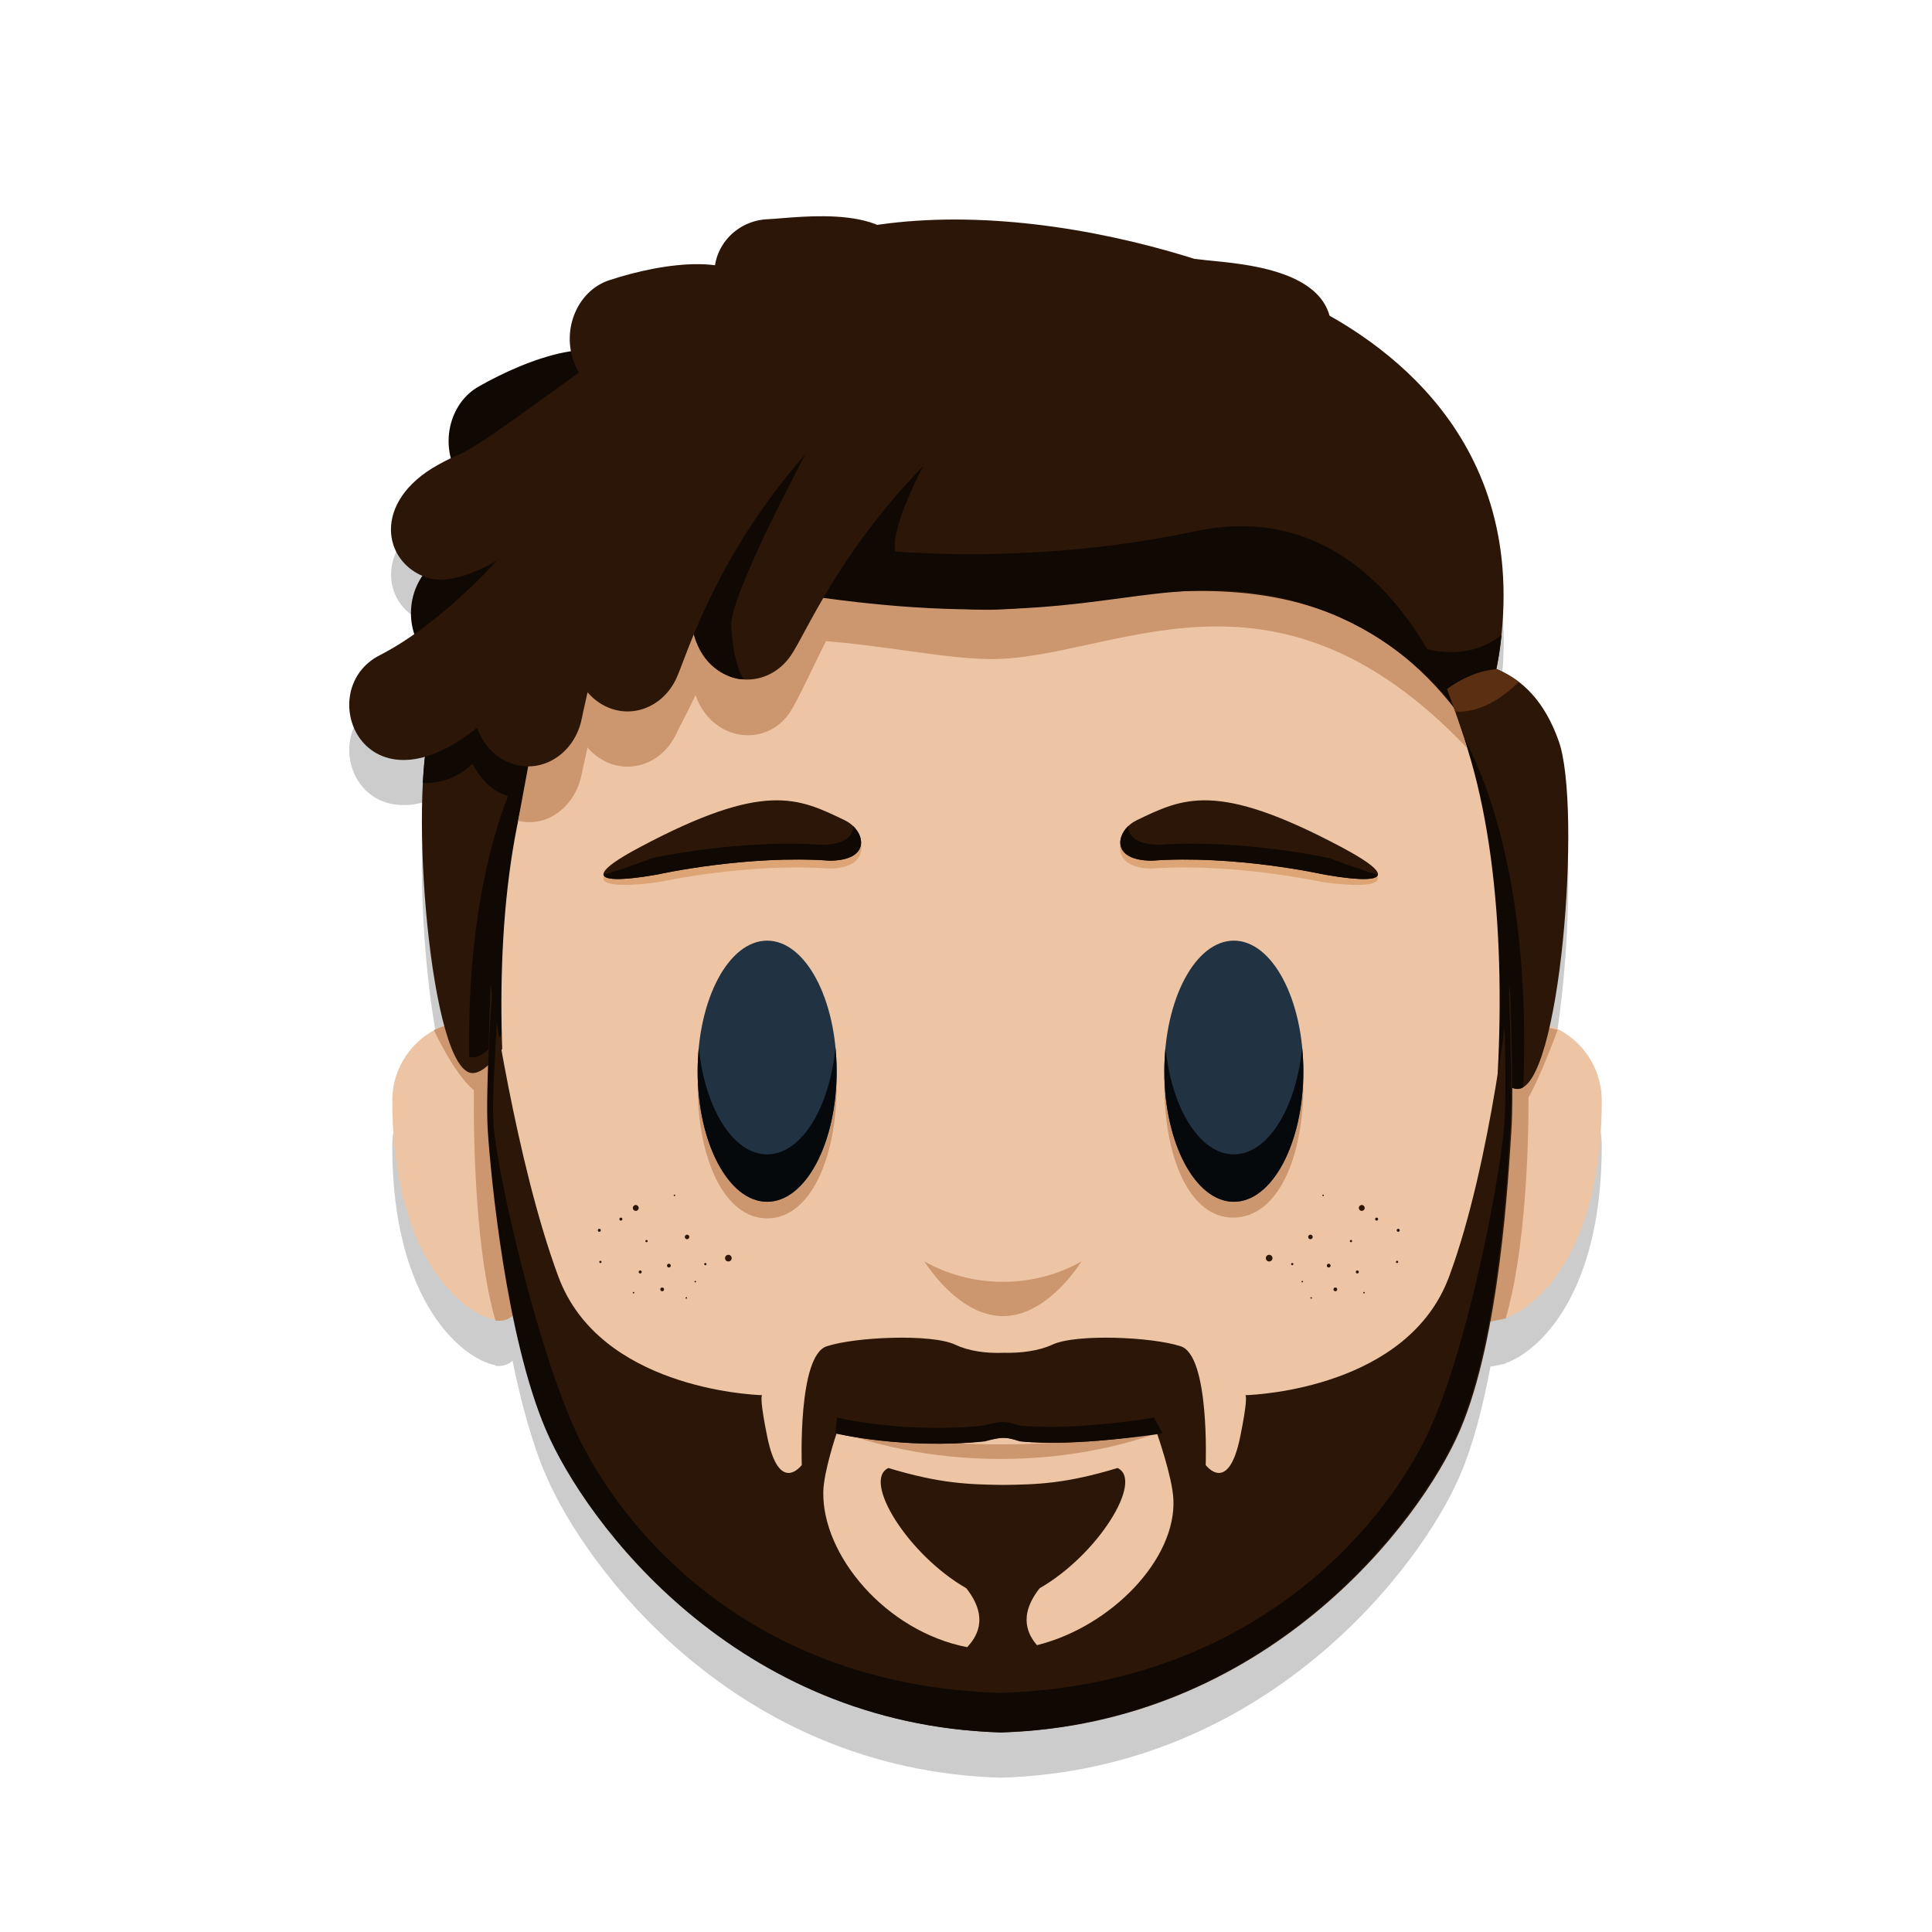
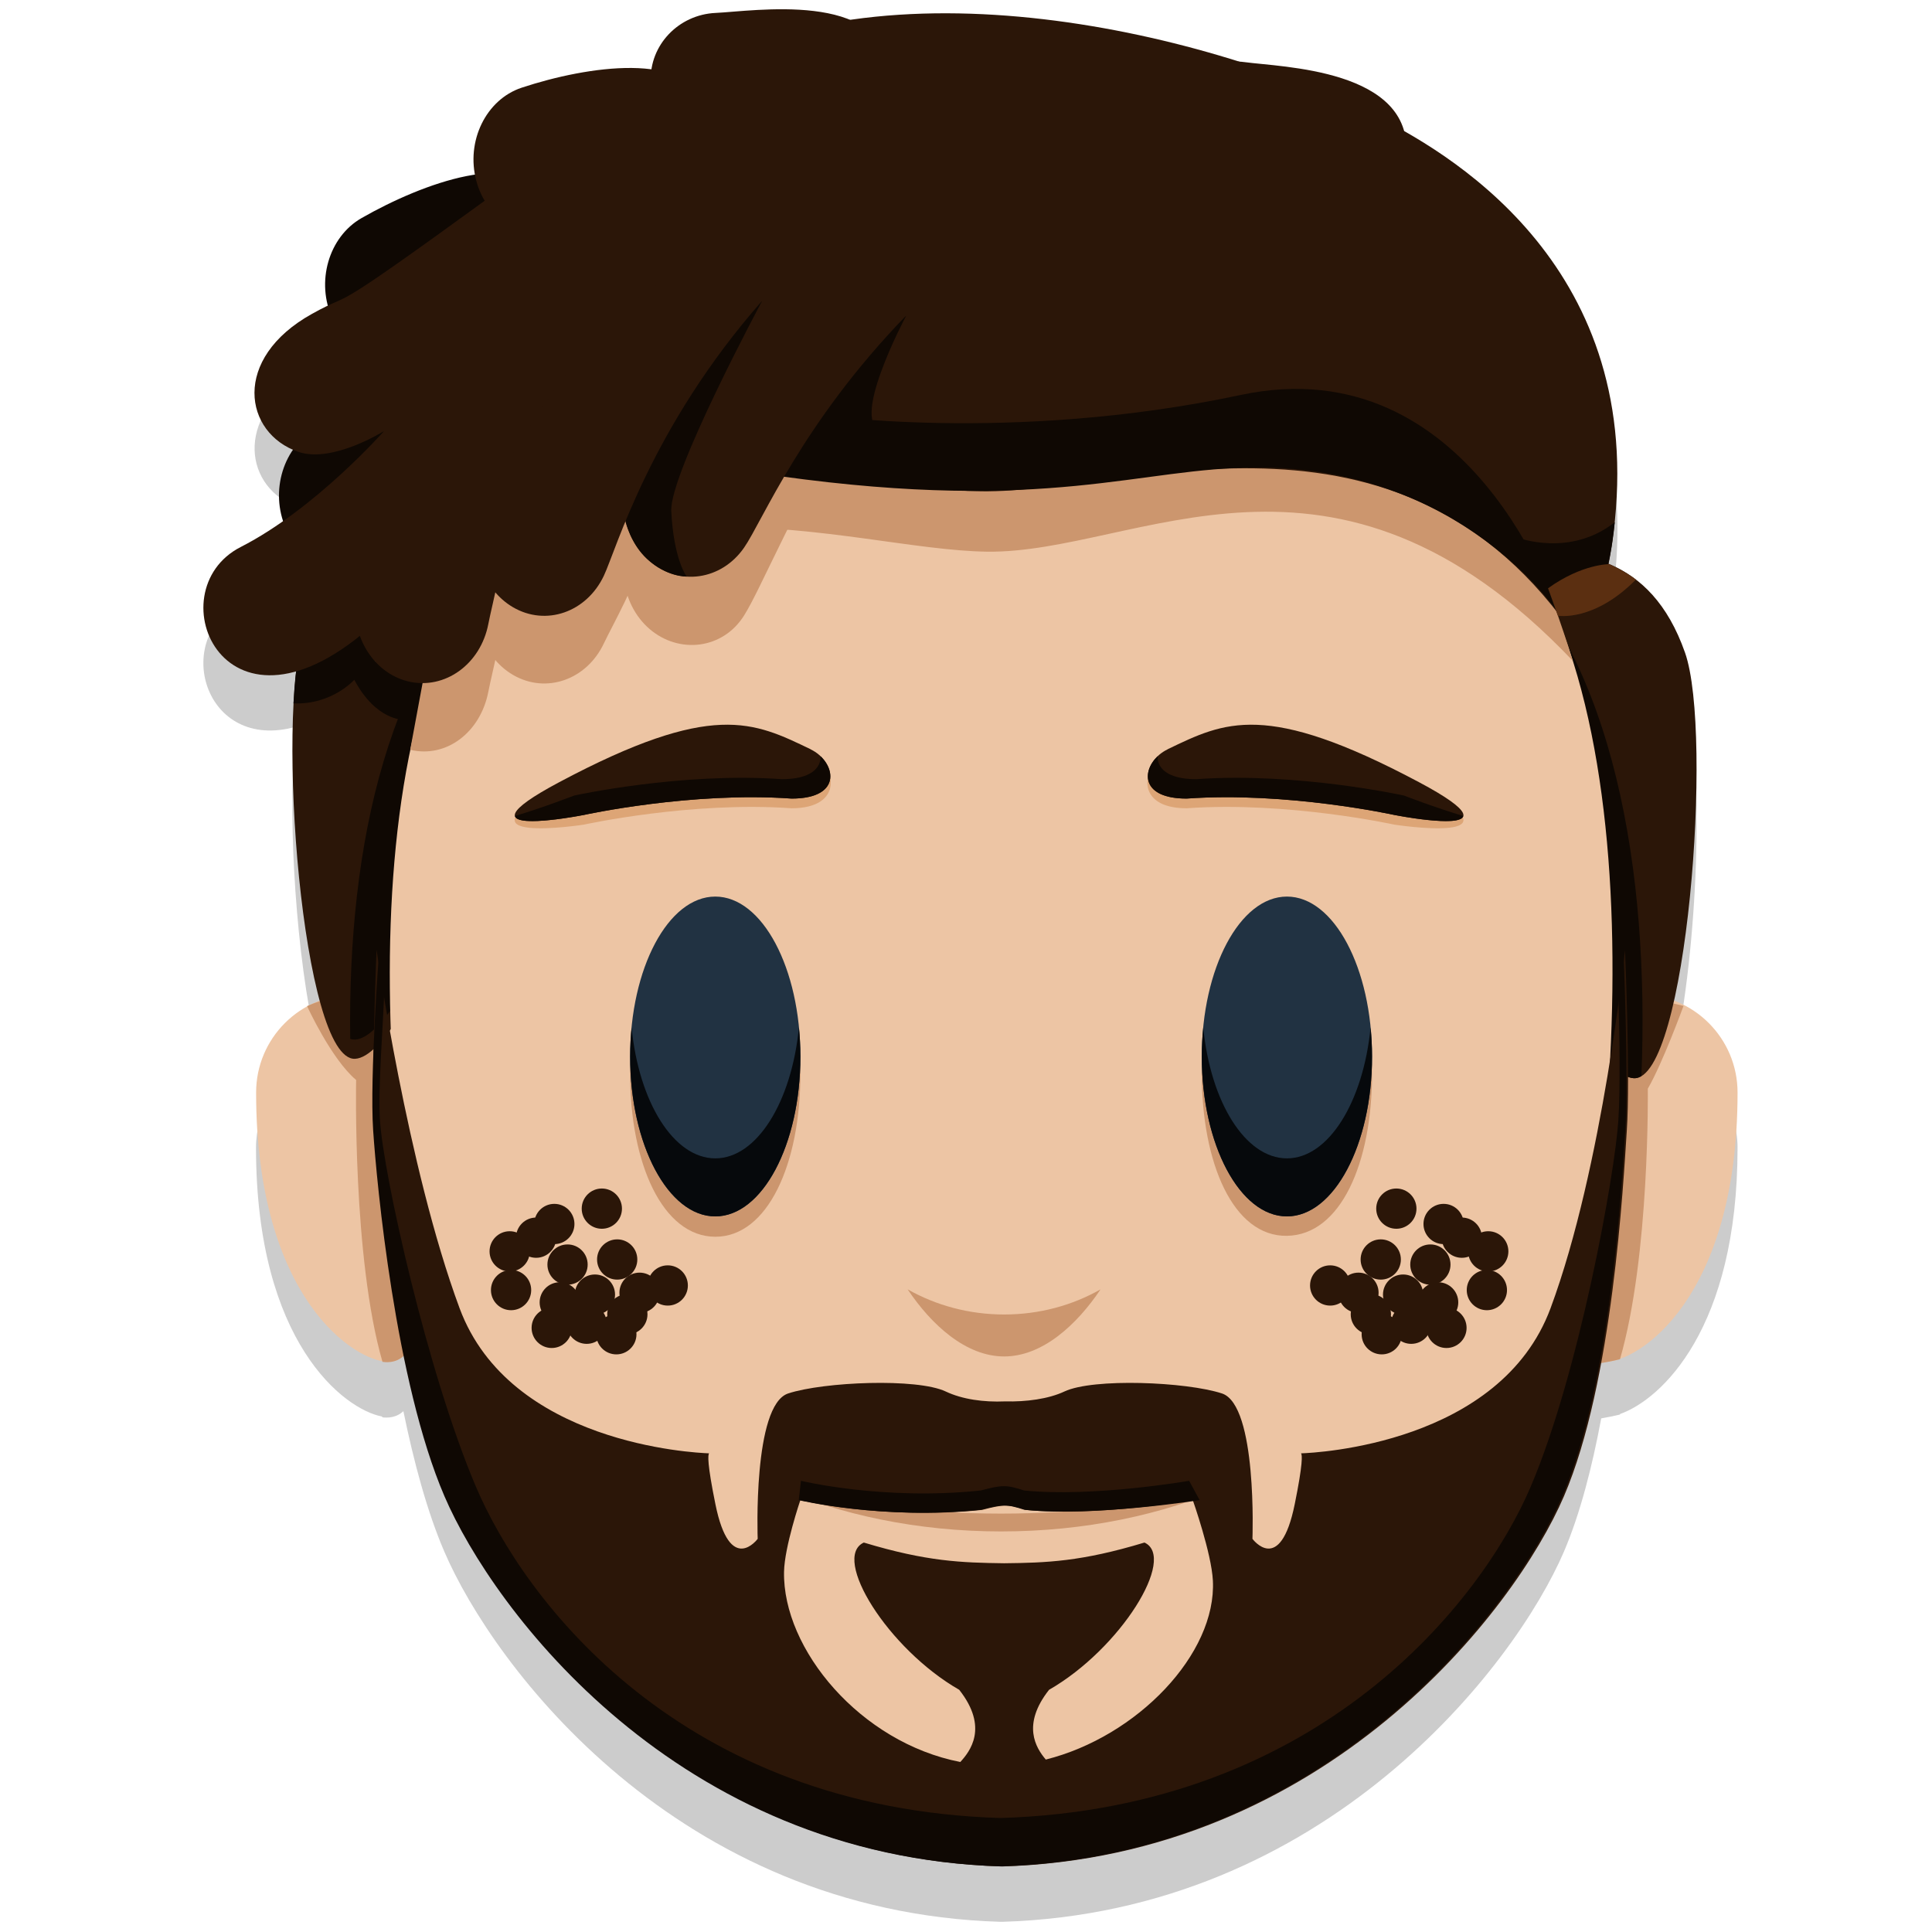
- <svg xmlns="http://www.w3.org/2000/svg" id="Layer_2" viewBox="0 0 256 256">
-   <defs>
-     <style>.cls-1{opacity:.2;}.cls-1,.cls-2,.cls-3,.cls-4,.cls-5,.cls-6,.cls-7,.cls-8{fill-rule:evenodd;}.cls-9{fill:#213242;}.cls-10,.cls-2{fill:#2b1608;}.cls-3{fill:#5b2f11;}.cls-4{fill:#0f0803;}.cls-5{fill:#cc966e;}.cls-6{fill:#dda576;}.cls-7{fill:#edc5a4;}.cls-8{fill:#06090c;}</style>
-   </defs>
-   <path class="cls-1" d="M212.24,151.83c0-4.54-2.86-8.41-6.87-9.93,2.58-11.53,3.33-31.55,1.19-37.64-1.94-5.52-4.98-8.24-8.27-9.62,.05-.28,.1-.57,.15-.85,.06-.3,.13-.68,.2-1.13,0-.04,.01-.08,.02-.12,.1-.66,.21-1.45,.31-2.41h0c2.48-23.68-12.12-36.03-21.79-41.74-.33-.19-.68-.39-1.02-.58-1.9-6.73-13.67-6.95-17.25-7.44-.19-.03-.37-.04-.56-.05-12.85-4.06-28.33-6.53-42.1-4.53-4.65-1.93-11.86-.88-14.55-.75-3.57,.16-6.44,2.8-6.94,6.12-4.19-.57-9.78,.56-14.06,1.98-3.65,1.21-5.81,5.33-5.05,9.4-3.98,.6-8.66,2.63-12.25,4.69-3.16,1.81-4.62,5.83-3.65,9.48-.44,.21-.97,.47-1.71,.88-8.45,4.7-7.44,12.38-2.07,14.71-1.49,2.15-1.96,5.06-1.07,7.72-1.47,1.03-3.01,1.99-4.58,2.79-7.5,3.82-4.04,16.29,5.99,13.45-.05,.41-.17,1.47-.29,3.46h0c-.52,9.51,.6,23.96,2.83,32.17-.37,.14-.72,.29-1.07,.47-.18,.08-.29,.13-.29,.13h0c-3.29,1.82-5.52,5.32-5.52,9.33,0,21.04,9.53,28.3,13.64,29.07,0,.02,.01,.05,.02,.08,0,0,1.25,.24,2.19-.58,.03-.03,.06-.06,.09-.09,1.12,5.47,2.57,10.89,4.43,15.2,5.31,12.37,25.17,39,60.17,40.05,.03,0,.06,0,.09,0,.03,0,.06,0,.09,0,34.99-1.05,55.46-27.68,60.77-40.05,1.76-4.11,3.06-9.21,4.03-14.41,.4-.07,.76-.14,1.06-.2,.09-.02,.18-.03,.27-.06,.44-.09,.7-.16,.7-.16v-.05c4.48-1.59,12.72-9.24,12.72-28.81Z" />
-   <path class="cls-7" d="M201.61,135.21c-5.87,0-10.63,4.76-10.63,10.63s1.05,29.14,6.92,29.14c3.61,0,14.34-6.81,14.34-29.14,0-5.87-4.76-10.63-10.63-10.63Z" />
-   <path class="cls-5" d="M206.39,136.48s-2.27,6.22-3.86,8.94c0,0,.24,18.04-3.01,29.27,0,0-.94,.24-2.35,.47l.82-16.69,2.17-16.56,1.38-3.74s.63-2.27,1.28-2.27c1.6,0,3.57,.57,3.57,.57Z" />
-   <path class="cls-7" d="M62.61,135.21c5.87,0,10.63,4.76,10.63,10.63s-1.05,29.14-6.92,29.14c-3.61,0-14.34-6.81-14.34-29.14,0-5.87,4.76-10.63,10.63-10.63Z" />
-   <path class="cls-5" d="M57.5,136.5s2.61,5.72,5.3,7.98c0,0-.4,19.26,2.85,30.49,0,0,1.5,.31,2.44-.81l-.85-15.69-2.17-16.56-1.38-3.74s-.82-1.81-1.28-2.27c-1.17-1.17-4.91,.59-4.91,.59Z" />
-   <path class="cls-2" d="M74.72,84.98c5.86-.31,4.37,2.86,4.96,14.23,.59,11.37-11.13,42.67-16.99,42.98-5.72,.3-8.61-37.28-5.54-46.03,3.77-10.75,11.72-10.88,17.57-11.18Z" />
-   <path class="cls-4" d="M79.4,87.78c.12,2.19,.06,5.23,.28,9.35,.59,11.37-11.13,42.67-16.99,42.98-.18,0-.36-.02-.53-.08-.29-20.99,4.15-41.61,17.25-52.24Z" />
-   <path class="cls-2" d="M188.99,87.08c-5.86-.31-4.37,2.86-4.96,14.23-.59,11.37,11.13,42.67,16.99,42.98,5.72,.3,8.61-37.28,5.54-46.03-3.77-10.75-11.72-10.88-17.57-11.18Z" />
-   <path class="cls-4" d="M186.39,87.31c12.47,11.9,16.34,34.58,15.45,56.75-.27,.16-.54,.24-.82,.23-5.86-.31-17.59-31.6-16.99-42.98,.48-9.22-.4-13.04,2.36-14Z" />
-   <path class="cls-7" d="M184.26,81.58c19.65,18.03,15.97,71.43,8.19,100.13-7.79,28.7-35.61,47.61-60.08,47.31-24.46-.29-52.71-20.04-60.05-48.92-7.33-28.88-11.06-78.89,8.87-96.44,19.93-17.55,83.41-20.11,103.06-2.08Z" />
-   <path class="cls-5" d="M101.65,126.22c5.09,0,9.21,7.89,9.21,17.61s-3.53,17.62-9.21,17.61-9.21-7.89-9.21-17.61,4.13-17.61,9.21-17.61Z" />
-   <path class="cls-5" d="M163.49,126.22c5.08,0,9.21,7.87,9.21,17.56s-3.39,17.47-9.21,17.56-9.21-7.87-9.21-17.56,4.13-17.56,9.21-17.56Z" />
-   <ellipse class="cls-9" cx="101.65" cy="141.94" rx="9.21" ry="17.3" />
-   <ellipse class="cls-9" cx="163.49" cy="141.94" rx="9.21" ry="17.3" />
-   <path class="cls-5" d="M157.17,188.41c-7.14,3.12-15.57,4.91-24.6,4.91s-17.46-1.8-24.6-4.91c7.71,1.93,15.98,2.98,24.6,2.98s16.89-1.04,24.6-2.98Z" />
-   <path class="cls-5" d="M122.46,167.13c3.04,1.72,6.62,2.72,10.44,2.72s7.39-.99,10.43-2.72c-2.57,3.84-6.29,7.26-10.43,7.26s-7.87-3.42-10.44-7.26Z" />
-   <path class="cls-4" d="M69.41,101.37l-1.49,4.14s-2.96,.11-5.32-4.32c0,0-2.42,2.73-6.58,2.55,.15-2.66,.31-3.66,.31-3.66l3.18-3.01,3.66-1.55,1.97,.67,3.42,3.3,.84,1.89Z" />
-   <g id="Hair">
-     <path class="cls-5" d="M110.27,73.03c1.65,1.31,10.91-10.18,10.07-8.66-11.17,20.1-13.66,26.8-15.57,29.86-2.3,3.67-7.03,4.2-10.22,1.47-3.18-2.73-3.78-7.81-1.32-11.35,4.56-6.58,12.52-14.91,17.04-11.32Z" />
-     <path class="cls-4" d="M83.15,49.04c4.38,8.69-9.51,14.54-13.09,16.59-3.57,2.04-7.97,.48-9.81-3.49-1.84-3.97-.43-8.86,3.14-10.9,6.64-3.8,17.03-7.58,19.75-2.19Z" />
-     <path class="cls-5" d="M91.72,75.32c8.08,4.31-.25,17.98-2.12,21.93-1.87,3.96-6.27,5.49-9.83,3.41-3.56-2.07-4.94-6.97-3.07-10.93,3.47-7.35,10.01-17.09,15.02-14.42Z" />
-     <path class="cls-5" d="M68.65,108.76c3.93,.94,7.61-1.91,8.45-6.28,.84-4.37,5.57-20.02-3.25-21.76" />
-     <path class="cls-2" d="M100.47,39.04c2.86,9.44-11.76,12.34-15.61,13.62-3.85,1.28-7.91-1.16-9.06-5.45-1.15-4.28,1.05-8.79,4.9-10.07,7.16-2.37,18-3.96,19.78,1.9Z" />
-     <path class="cls-2" d="M120.4,35.27c.64,8.67-14.17,7.72-18.19,7.9-4.02,.18-7.4-2.83-7.54-6.73-.14-3.9,3-7.21,7.02-7.39,4.02-.18,18.07-2.45,18.71,6.22Z" />
-     <path class="cls-2" d="M176.39,44.43c-.4,5.13-12.67,5.9-19.16,5.01-3.99-.55-6.85-4.37-6.39-8.53,.46-4.16,4.08-7.08,8.07-6.54,3.99,.55,18.2,.75,17.49,10.05Z" />
-     <path class="cls-5" d="M58.04,63.69c5.04-2.8,.63,.9,19.46-12.8,7.41-5.39,7.52-6.93,24.8-14.99,23.21-10.82,56.27,18.97,72.4,28.5,11.43,6.75,19.35,33.63,19.72,34.74-25.97-27.35-47.09-11.6-63.36-11.81-15.26-.2-41.24-10.88-66.19,11.88l-6.83-35.52Z" />
-     <path class="cls-4" d="M78.33,72.24c4.22,8.79-9.78,14.32-13.4,16.28-3.61,1.96-7.98,.29-9.74-3.72-1.76-4.02-.26-8.87,3.35-10.83,6.71-3.64,17.17-7.18,19.79-1.73Z" />
-     <path class="cls-2" d="M130.45,80.8c16.28,.21,46.46-12.46,65.32,17.41,11.14-33.05-7.18-49.06-18.61-55.81-16.13-9.53-51.66-19.41-74.87-8.59-17.28,8.05-17.38,9.59-24.8,14.99-18.84,13.71-14.43,10-19.46,12.8-8.75,4.86-7.36,12.92-1.49,14.93,3.69,1.27,9.28-2.25,9.28-2.25,0,0-7.42,8.42-15.5,12.54-9.34,4.76-1.68,23,14.54,8.2,24.96-22.76,50.33-14.42,65.59-14.22Z" />
-     <path class="cls-4" d="M112.19,72.45s21.28,3.25,46.29-2.07c25.01-5.32,34.25,23.43,34.25,23.43,0,0-10.37-15.62-32.45-15.59-12.75,.01-22.48,5-51.67,.94-1.35-.19,3.59-6.7,3.59-6.7Z" />
-     <path class="cls-2" d="M73.85,73.39c8.83,1.74,4.09,17.39,3.25,21.76-.84,4.37-4.72,7.15-8.65,6.22-3.93-.94-6.44-5.24-5.6-9.61,1.57-8.12,5.52-19.45,10.99-18.37Z" />
-     <path class="cls-4" d="M122.3,61.81s-6.47,12.12-2.39,12.42l-3.28,.99-5.45-.69,2.44-5.27,7.85-7.1,.84-.34Z" />
-     <path class="cls-2" d="M110.27,65.7c1.34,1.07,12.97-4.87,12.02-3.9-11.31,11.68-15.52,22.21-17.52,25.09-2.45,3.54-7.03,4.2-10.22,1.47-3.18-2.73-3.78-7.81-1.32-11.35,4.56-6.58,12.52-14.91,17.04-11.32Z" />
-     <path class="cls-4" d="M106.73,60.18s-10.04,18.7-9.84,22.76c.26,5.24,1.66,7.08,1.66,7.08,0,0-2.11,.09-4.29-1.92-1.76-1.63-2.33-4.06-2.33-4.06l.48-7.35,5.05-8.67,9.27-7.83Z" />
-     <path class="cls-2" d="M95.87,58.06c2.34,1.25,12.35,.43,10.86,2.12-12.1,13.75-15.8,26.94-17.13,29.75-1.87,3.96-6.27,5.49-9.83,3.41-.82-.48-1.53-1.11-2.1-1.84-1.92-2.44-2.41-6.04-.97-9.09,3.47-7.35,11.08-19.11,19.17-24.35Z" />
-   </g>
-   <path class="cls-2" d="M200.07,130.38s-2.38,23.49-8.06,38.79c-5.44,14.66-25.32,15.65-26.99,15.7,.13,.16,.21,1.1-.68,5.48-1.58,7.83-4.58,3.77-4.58,3.77,0,0,.55-14.47-3.3-15.73-3.85-1.26-13.92-1.68-17.04-.21-1.72,.81-4.14,1.13-6.43,1.07-2.29,.1-4.62-.22-6.41-1.07-3.11-1.47-13.19-1.05-17.04,.21-3.85,1.26-3.3,15.73-3.3,15.73,0,0-3,4.06-4.58-3.77-.89-4.38-.81-5.31-.68-5.48-1.67-.06-21.55-1.04-26.99-15.7-5.68-15.31-8.98-38.79-8.98-38.79,0,0-.59,13.75-.2,19.56,.39,5.81,2.4,27.2,7.71,39.57,5.31,12.37,25.17,39,60.17,40.05,34.99-1.05,55.46-27.68,60.77-40.05,5.31-12.37,6.41-33.76,6.8-39.57,.39-5.81-.2-19.56-.2-19.56Zm-62.67,87.61c-1.06-1.25-2.63-3.75,.36-7.54,7.74-4.44,13.84-14.3,10.32-15.93-6.83,2.07-10.6,2.19-15.18,2.24h0c-4.58-.06-8.34-.17-15.18-2.24-3.52,1.63,2.58,11.49,10.32,15.93,3.22,4.09,1.15,6.68,.12,7.81-10.79-2.09-19.23-12.19-19.07-20.58,.05-2.7,1.76-7.74,1.76-7.74,0,0,8.98,2.16,19.66,1.05,2.37-.62,2.83-.62,4.76,0,7.62,.76,18.04-1.05,18.04-1.05,0,0,2.02,5.73,2.17,8.69,.41,7.92-8.17,16.89-18.09,19.37Z" />
-   <g>
-     <path class="cls-4" d="M152.91,187.84s-10.3,1.8-17.84,1.05c-1.91-.62-2.37-.62-4.71,0-10.56,1.11-19.44-1.05-19.44-1.05l-.24,2.09s8.98,2.16,19.66,1.05c2.37-.62,2.83-.62,4.76,0,7.62,.76,18.95-1.05,18.95-1.05" />
-     <path class="cls-4" d="M199.89,130.38s-.18,1.75-.55,4.58c.13,4.48,.23,10.55,0,13.93-.38,5.81-4.21,27.2-9.47,39.57-5.26,12.37-22.75,34.81-57.36,35.86-34.61-1.05-51.51-23.49-56.76-35.86-5.26-12.37-9.99-33.76-10.37-39.57-.24-3.6,.36-10.26,.49-14.8-.38-2.32-.57-3.72-.57-3.72,0,0-1.05,13.75-.66,19.56,.39,5.81,2.4,27.2,7.71,39.57,5.31,12.37,25.17,39,60.17,40.05,34.99-1.05,55.46-27.68,60.77-40.05,5.31-12.37,6.41-33.76,6.8-39.57,.39-5.81-.2-19.56-.2-19.56Z" />
-   </g>
-   <path class="cls-8" d="M101.65,152.96c-4.51,0-8.27-6.11-9.05-14.16-.1,1.02-.16,2.07-.16,3.14,0,9.55,4.13,17.3,9.21,17.3s9.21-7.75,9.21-17.3c0-1.07-.06-2.12-.16-3.14-.79,8.05-4.54,14.16-9.05,14.16Z" />
-   <path class="cls-8" d="M163.49,152.96c-4.51,0-8.27-6.11-9.05-14.16-.1,1.02-.16,2.07-.16,3.14,0,9.55,4.13,17.3,9.21,17.3s9.21-7.75,9.21-17.3c0-1.07-.06-2.12-.16-3.14-.79,8.05-4.54,14.16-9.05,14.16Z" />
-   <g>
-     <path class="cls-6" d="M150.47,109.21c6.18-2.97,10.71-5.38,27.3,3.45,12.22,6.5-2.66,4.2-2.66,4.2,0,0-11.59-2.55-22.47-1.77-5.72,0-4.83-4.59-2.17-5.88Z" />
-     <path class="cls-2" d="M150.57,108.71c6.18-2.97,10.61-5.28,27.2,3.55,12.22,6.5-2.66,3.55-2.66,3.55,0,0-11.59-2.55-22.47-1.77-5.72,0-4.73-4.04-2.07-5.32Z" />
-     <path class="cls-4" d="M153.68,111.94c-3.1,0-4.22-1.19-4.18-2.48-1.74,1.66-1.73,4.58,3.13,4.58,10.87-.78,22.47,1.77,22.47,1.77,0,0,7.18,1.42,7.46,.11-3-.89-6.41-2.21-6.41-2.21,0,0-11.59-2.55-22.47-1.77Z" />
-   </g>
-   <g>
-     <path class="cls-6" d="M112.07,109.21c-6.18-2.97-10.71-5.38-27.3,3.45-12.22,6.5,2.66,4.2,2.66,4.2,0,0,11.59-2.55,22.47-1.77,5.72,0,4.83-4.59,2.17-5.88Z" />
-     <path class="cls-2" d="M111.98,108.71c-6.18-2.97-10.61-5.28-27.2,3.55-12.22,6.5,2.66,3.55,2.66,3.55,0,0,11.59-2.55,22.47-1.77,5.72,0,4.73-4.04,2.07-5.32Z" />
-     <path class="cls-4" d="M108.86,111.94c3.1,0,4.22-1.19,4.18-2.48,1.74,1.66,1.73,4.58-3.13,4.58-10.87-.78-22.47,1.77-22.47,1.77,0,0-7.18,1.42-7.46,.11,3-.89,6.41-2.21,6.41-2.21,0,0,11.59-2.55,22.47-1.77Z" />
-   </g>
-   <path class="cls-4" d="M188.46,85.81s5.65,2.17,10.5-1.67c-.31,3.1-.74,4.63-.74,4.63,0,0-3.21,.11-6.66,2.7l-3.11-5.65Z" />
-   <path class="cls-3" d="M192.8,94.26s3.9,.69,8.44-3.91c-1.03-.82-2.88-1.67-2.88-1.67,0,0-2.96-.03-6.62,2.61l1.06,2.96Z" />
-   <g>
-     <circle class="cls-10" cx="173.64" cy="163.9" r=".3" />
-     <circle class="cls-10" cx="180.44" cy="160.06" r=".39" />
-     <circle class="cls-10" cx="176.06" cy="167.7" r=".25" />
-     <circle class="cls-10" cx="168.17" cy="166.71" r=".44" />
-     <circle class="cls-10" cx="171.23" cy="167.5" r=".15" />
-     <circle class="cls-10" cx="175.32" cy="158.39" r=".1" />
-     <circle class="cls-10" cx="179.01" cy="164.45" r=".15" />
-     <circle class="cls-10" cx="185.12" cy="167.21" r=".15" />
-     <circle class="cls-10" cx="185.27" cy="163.02" r=".2" />
-     <circle class="cls-10" cx="182.41" cy="161.54" r=".2" />
-     <circle class="cls-10" cx="173.74" cy="171.98" r=".1" />
-     <circle class="cls-10" cx="172.56" cy="169.82" r=".1" />
-     <circle class="cls-10" cx="179.85" cy="168.54" r=".2" />
-     <circle class="cls-10" cx="180.74" cy="171.29" r=".1" />
-     <circle class="cls-10" cx="176.94" cy="170.85" r=".25" />
-   </g>
-   <g>
-     <circle class="cls-10" cx="91.04" cy="163.9" r=".3" />
-     <circle class="cls-10" cx="84.24" cy="160.06" r=".39" />
-     <circle class="cls-10" cx="88.63" cy="167.7" r=".25" />
-     <circle class="cls-10" cx="96.51" cy="166.71" r=".44" />
-     <circle class="cls-10" cx="93.46" cy="167.5" r=".15" />
-     <circle class="cls-10" cx="89.37" cy="158.39" r=".1" />
-     <circle class="cls-10" cx="85.67" cy="164.45" r=".15" />
-     <circle class="cls-10" cx="79.56" cy="167.21" r=".15" />
-     <circle class="cls-10" cx="79.41" cy="163.02" r=".2" />
-     <circle class="cls-10" cx="82.27" cy="161.54" r=".2" />
-     <circle class="cls-10" cx="90.94" cy="171.98" r=".1" />
-     <circle class="cls-10" cx="92.13" cy="169.82" r=".1" />
-     <circle class="cls-10" cx="84.83" cy="168.54" r=".2" />
-     <circle class="cls-10" cx="83.95" cy="171.29" r=".1" />
-     <circle class="cls-10" cx="87.74" cy="170.85" r=".25" />
+ <svg xmlns="http://www.w3.org/2000/svg" width="96px" height="96px" viewBox="0 0 96 96" version="1.1">
+   <g id="Artboard" stroke="none" stroke-width="1" fill="none" fill-rule="evenodd">
+     <g id="favicon" transform="translate(10.10526, 0.45933)">
+       <path d="M76.233,56.58 C76.233,54.495 74.92,52.717 73.078,52.019 C74.263,46.723 74.607,37.527 73.624,34.73 C72.733,32.194 71.337,30.945 69.826,30.311 C69.849,30.182 69.872,30.049 69.894,29.92 C69.922,29.783 69.954,29.608 69.986,29.401 C69.986,29.383 69.991,29.365 69.996,29.346 C70.041,29.043 70.092,28.68 70.138,28.239 L70.138,28.239 C71.277,17.362 64.571,11.69 60.129,9.067 C59.978,8.979 59.817,8.888 59.661,8.8 C58.788,5.709 53.382,5.608 51.737,5.383 C51.65,5.369 51.567,5.365 51.48,5.36 C45.578,3.495 38.467,2.361 32.142,3.279 C30.006,2.393 26.694,2.875 25.459,2.935 C23.819,3.008 22.501,4.221 22.271,5.746 C20.347,5.484 17.779,6.003 15.813,6.655 C14.136,7.211 13.144,9.103 13.493,10.973 C11.665,11.249 9.516,12.181 7.867,13.127 C6.415,13.959 5.744,15.805 6.19,17.482 C5.988,17.578 5.744,17.698 5.405,17.886 C1.523,20.045 1.987,23.572 4.454,24.643 C3.769,25.63 3.553,26.967 3.962,28.189 C3.287,28.662 2.58,29.103 1.858,29.47 C-1.586,31.225 0.003,36.953 4.61,35.648 C4.587,35.837 4.532,36.323 4.477,37.237 L4.477,37.237 C4.238,41.606 4.752,48.243 5.777,52.014 C5.607,52.078 5.446,52.147 5.285,52.23 C5.202,52.267 5.152,52.29 5.152,52.29 L5.152,52.29 C3.641,53.126 2.616,54.733 2.616,56.575 C2.616,66.24 6.994,69.574 8.882,69.928 C8.882,69.937 8.886,69.951 8.891,69.965 C8.891,69.965 9.465,70.075 9.897,69.698 C9.911,69.685 9.924,69.671 9.938,69.657 C10.453,72.17 11.119,74.659 11.973,76.639 C14.412,82.321 23.534,94.553 39.611,95.035 C39.625,95.035 39.638,95.035 39.652,95.035 C39.666,95.035 39.68,95.035 39.694,95.035 C55.765,94.553 65.168,82.321 67.607,76.639 C68.415,74.751 69.013,72.408 69.458,70.02 C69.642,69.988 69.807,69.956 69.945,69.928 C69.986,69.919 70.028,69.914 70.069,69.9 C70.271,69.859 70.391,69.827 70.391,69.827 L70.391,69.804 C72.448,69.074 76.233,65.56 76.233,56.571 L76.233,56.58 Z" id="Path" fill="#000000" fill-rule="nonzero" opacity="0.2" />
+       <path d="M71.351,48.946 C68.654,48.946 66.468,51.132 66.468,53.828 C66.468,56.525 66.95,67.213 69.646,67.213 C71.305,67.213 76.233,64.085 76.233,53.828 C76.233,51.132 74.047,48.946 71.351,48.946 L71.351,48.946 Z" id="Path" fill="#EDC5A4" />
+       <path d="M73.546,49.529 C73.546,49.529 72.503,52.386 71.773,53.636 C71.773,53.636 71.883,61.922 70.391,67.08 C70.391,67.08 69.959,67.19 69.311,67.296 L69.688,59.63 L70.685,52.023 L71.318,50.305 C71.318,50.305 71.608,49.263 71.906,49.263 C72.641,49.263 73.546,49.525 73.546,49.525 L73.546,49.529 Z" id="Path" fill="#CC966E" />
+       <path d="M7.504,48.946 C10.2,48.946 12.386,51.132 12.386,53.828 C12.386,56.525 11.904,67.213 9.208,67.213 C7.55,67.213 2.621,64.085 2.621,53.828 C2.621,51.132 4.807,48.946 7.504,48.946 L7.504,48.946 Z" id="Path" fill="#EDC5A4" />
+       <path d="M5.156,49.538 C5.156,49.538 6.355,52.166 7.591,53.204 C7.591,53.204 7.407,62.05 8.9,67.209 C8.9,67.209 9.589,67.351 10.021,66.837 L9.63,59.63 L8.634,52.023 L8,50.305 C8,50.305 7.623,49.474 7.412,49.263 C6.874,48.725 5.156,49.534 5.156,49.534 L5.156,49.538 Z" id="Path" fill="#CC966E" />
+       <path d="M13.066,25.874 C15.758,25.731 15.073,27.187 15.344,32.41 C15.615,37.632 10.232,52.01 7.54,52.152 C4.913,52.29 3.586,35.028 4.996,31.009 C6.727,26.071 10.379,26.011 13.066,25.874 L13.066,25.874 Z" id="Path" fill="#2B1608" />
+       <path d="M15.216,27.16 C15.271,28.166 15.243,29.562 15.344,31.455 C15.615,36.677 10.232,51.054 7.54,51.197 C7.458,51.197 7.375,51.187 7.297,51.16 C7.164,41.518 9.203,32.047 15.22,27.164 L15.216,27.16 Z" id="Path" fill="#0F0803" />
+       <path d="M65.554,26.838 C62.862,26.696 63.547,28.152 63.276,33.375 C63.005,38.597 68.388,52.974 71.08,53.117 C73.707,53.254 75.034,35.993 73.624,31.974 C71.893,27.036 68.241,26.976 65.554,26.838 L65.554,26.838 Z" id="Path" fill="#2B1608" />
+       <path d="M64.36,26.944 C70.087,32.41 71.865,42.828 71.456,53.011 C71.332,53.084 71.208,53.121 71.08,53.117 C68.388,52.974 63,38.602 63.276,33.375 C63.496,29.139 63.092,27.385 64.36,26.944 Z" id="Path" fill="#0F0803" />
+       <path d="M63.381,24.312 C72.407,32.594 70.717,57.122 67.143,70.305 C63.565,83.487 50.786,92.173 39.547,92.036 C28.311,91.902 15.335,82.831 11.964,69.565 C8.597,56.3 6.884,33.329 16.038,25.267 C25.192,17.206 54.351,16.03 63.377,24.312 L63.381,24.312 Z" id="Path" fill="#EDC5A4" />
+       <path d="M25.436,44.816 C27.774,44.816 29.666,48.441 29.666,52.905 C29.666,57.37 28.045,60.999 25.436,60.994 C22.827,60.989 21.205,57.37 21.205,52.905 C21.205,48.441 23.103,44.816 25.436,44.816 L25.436,44.816 Z" id="Path" fill="#CC966E" />
+       <path d="M53.841,44.816 C56.174,44.816 58.071,48.431 58.071,52.882 C58.071,57.333 56.514,60.907 53.841,60.948 C51.168,60.989 49.61,57.333 49.61,52.882 C49.61,48.431 51.507,44.816 53.841,44.816 Z" id="Path" fill="#CC966E" />
+       <ellipse id="Oval" fill="#213242" fill-rule="nonzero" cx="25.436" cy="52.037" rx="4.23" ry="7.946" />
+       <ellipse id="Oval" fill="#213242" fill-rule="nonzero" cx="53.841" cy="52.037" rx="4.23" ry="7.946" />
+       <path d="M50.938,73.382 C47.658,74.815 43.786,75.637 39.638,75.637 C35.491,75.637 31.618,74.811 28.339,73.382 C31.88,74.269 35.679,74.751 39.638,74.751 C43.598,74.751 47.396,74.273 50.938,73.382 Z" id="Path" fill="#CC966E" />
+       <path d="M34.995,63.608 C36.391,64.398 38.035,64.857 39.79,64.857 C41.545,64.857 43.184,64.402 44.581,63.608 C43.4,65.371 41.692,66.942 39.79,66.942 C37.888,66.942 36.175,65.371 34.995,63.608 L34.995,63.608 Z" id="Path" fill="#CC966E" />
+       <path d="M10.627,33.402 L9.943,35.304 C9.943,35.304 8.583,35.354 7.499,33.319 C7.499,33.319 6.387,34.573 4.477,34.491 C4.546,33.269 4.619,32.81 4.619,32.81 L6.08,31.427 L7.761,30.715 L8.666,31.023 L10.237,32.539 L10.623,33.407 L10.627,33.402 Z" id="Path" fill="#0F0803" />
+       <g id="Hair" transform="translate(0.000781, 0)">
+         <path d="M29.395,20.385 C30.152,20.986 34.406,15.709 34.02,16.407 C28.889,25.639 27.746,28.717 26.868,30.122 C25.812,31.808 23.639,32.052 22.174,30.798 C20.713,29.544 20.438,27.21 21.568,25.584 C23.662,22.562 27.318,18.736 29.395,20.385 L29.395,20.385 Z" id="Path" fill="#CC966E" />
+         <path d="M16.938,9.365 C18.949,13.357 12.569,16.044 10.925,16.986 C9.285,17.923 7.264,17.206 6.419,15.383 C5.574,13.559 6.221,11.313 7.861,10.376 C10.911,8.63 15.684,6.894 16.933,9.37 L16.938,9.365 Z" id="Path" fill="#0F0803" />
+         <path d="M20.874,21.437 C24.585,23.416 20.759,29.695 19.9,31.51 C19.041,33.329 17.02,34.031 15.385,33.076 C13.75,32.125 13.116,29.874 13.975,28.055 C15.569,24.679 18.573,20.206 20.874,21.432 L20.874,21.437 Z" id="Path" fill="#CC966E" />
+         <path d="M10.277,36.797 C12.082,37.228 13.773,35.919 14.159,33.912 C14.544,31.905 16.717,24.716 12.666,23.917" id="Path" fill="#CC966E" />
+         <path d="M24.893,4.772 C26.207,9.108 19.491,10.44 17.723,11.028 C15.955,11.616 14.09,10.495 13.561,8.525 C13.033,6.559 14.044,4.487 15.812,3.899 C19.101,2.811 24.08,2.08 24.898,4.772 L24.893,4.772 Z" id="Path" fill="#2B1608" />
+         <path d="M34.048,3.04 C34.342,7.023 27.539,6.586 25.692,6.669 C23.846,6.752 22.293,5.369 22.229,3.578 C22.165,1.786 23.607,0.266 25.454,0.183 C27.3,0.101 33.754,-0.942 34.048,3.04 L34.048,3.04 Z" id="Path" fill="#2B1608" />
+         <path d="M59.765,7.248 C59.582,9.604 53.946,9.958 50.965,9.549 C49.132,9.296 47.818,7.542 48.03,5.631 C48.241,3.72 49.904,2.379 51.736,2.627 C53.569,2.88 60.096,2.971 59.77,7.243 L59.765,7.248 Z" id="Path" fill="#2B1608" />
+         <path d="M5.404,16.095 C7.719,14.808 5.693,16.508 14.342,10.215 C17.746,7.739 17.796,7.032 25.734,3.33 C36.395,-1.64 51.58,12.043 58.989,16.421 C64.239,19.521 67.877,31.868 68.047,32.378 C56.118,19.815 46.417,27.05 38.944,26.953 C31.935,26.861 20.001,21.956 8.541,32.41 L5.404,16.095 Z" id="Path" fill="#CC966E" />
+         <path d="M14.724,20.022 C16.662,24.059 10.231,26.599 8.569,27.5 C6.91,28.4 4.903,27.633 4.095,25.791 C3.286,23.944 3.975,21.717 5.633,20.816 C8.716,19.144 13.52,17.518 14.724,20.022 L14.724,20.022 Z" id="Path" fill="#0F0803" />
+         <path d="M38.664,23.954 C46.142,24.05 60.004,18.23 68.667,31.951 C73.784,16.77 65.369,9.416 60.119,6.315 C52.71,1.938 36.39,-2.6 25.729,2.37 C17.792,6.067 17.746,6.775 14.338,9.255 C5.684,15.552 7.71,13.848 5.399,15.135 C1.38,17.367 2.018,21.069 4.715,21.992 C6.41,22.576 8.977,20.959 8.977,20.959 C8.977,20.959 5.569,24.826 1.858,26.719 C-2.432,28.905 1.086,37.283 8.536,30.485 C20.001,20.031 31.654,23.862 38.664,23.954 L38.664,23.954 Z" id="Path" fill="#2B1608" />
+         <path d="M30.276,20.118 C30.276,20.118 40.051,21.611 51.539,19.167 C63.027,16.724 67.271,29.93 67.271,29.93 C67.271,29.93 62.508,22.755 52.366,22.769 C46.509,22.773 42.04,25.065 28.632,23.2 C28.012,23.113 30.281,20.123 30.281,20.123 L30.276,20.118 Z" id="Path" fill="#0F0803" />
+         <path d="M12.666,20.55 C16.722,21.349 14.544,28.538 14.159,30.545 C13.773,32.552 11.991,33.829 10.185,33.402 C8.38,32.97 7.227,30.995 7.613,28.988 C8.334,25.258 10.149,20.054 12.661,20.55 L12.666,20.55 Z" id="Path" fill="#2B1608" />
+         <path d="M34.92,15.231 C34.92,15.231 31.948,20.798 33.823,20.936 L32.316,21.391 L29.813,21.074 L30.933,18.653 L34.539,15.392 L34.925,15.236 L34.92,15.231 Z" id="Path" fill="#0F0803" />
+         <path d="M29.395,17.018 C30.01,17.509 35.352,14.781 34.916,15.226 C29.721,20.591 27.787,25.428 26.868,26.751 C25.743,28.377 23.639,28.68 22.174,27.426 C20.713,26.172 20.438,23.839 21.568,22.213 C23.662,19.19 27.318,15.364 29.395,17.013 L29.395,17.018 Z" id="Path" fill="#2B1608" />
+         <path d="M27.769,14.482 C27.769,14.482 23.157,23.072 23.249,24.937 C23.368,27.343 24.011,28.189 24.011,28.189 C24.011,28.189 23.042,28.23 22.041,27.307 C21.232,26.558 20.97,25.442 20.97,25.442 L21.191,22.066 L23.511,18.083 L27.769,14.487 L27.769,14.482 Z" id="Path" fill="#0F0803" />
+         <path d="M22.78,13.508 C23.855,14.083 28.453,13.706 27.769,14.482 C22.211,20.798 20.511,26.857 19.9,28.147 C19.041,29.966 17.02,30.669 15.385,29.714 C15.008,29.493 14.682,29.204 14.42,28.868 C13.538,27.748 13.313,26.094 13.975,24.693 C15.569,21.317 19.064,15.915 22.78,13.508 L22.78,13.508 Z" id="Path" fill="#2B1608" />
+       </g>
+       <path d="M70.643,46.727 C70.643,46.727 69.55,57.517 66.941,64.545 C64.442,71.278 55.311,71.733 54.544,71.756 C54.603,71.83 54.64,72.261 54.231,74.273 C53.506,77.87 52.128,76.005 52.128,76.005 C52.128,76.005 52.38,69.358 50.612,68.78 C48.843,68.201 44.218,68.008 42.785,68.683 C41.995,69.055 40.883,69.202 39.831,69.175 C38.779,69.221 37.709,69.074 36.887,68.683 C35.458,68.008 30.828,68.201 29.06,68.78 C27.292,69.358 27.544,76.005 27.544,76.005 C27.544,76.005 26.166,77.87 25.441,74.273 C25.032,72.261 25.068,71.834 25.128,71.756 C24.361,71.729 15.23,71.278 12.731,64.545 C10.122,57.512 8.606,46.727 8.606,46.727 C8.606,46.727 8.335,53.043 8.514,55.712 C8.693,58.38 9.617,68.206 12.056,73.887 C14.495,79.569 23.617,91.801 39.694,92.284 C55.765,91.801 65.168,79.569 67.607,73.887 C70.046,68.206 70.551,58.38 70.73,55.712 C70.91,53.043 70.639,46.727 70.639,46.727 L70.643,46.727 Z M41.857,86.969 C41.37,86.395 40.649,85.247 42.022,83.506 C45.578,81.466 48.379,76.937 46.763,76.189 C43.625,77.139 41.894,77.195 39.79,77.218 L39.79,77.218 C37.686,77.19 35.959,77.139 32.817,76.189 C31.201,76.937 34.002,81.466 37.558,83.506 C39.037,85.384 38.086,86.574 37.613,87.093 C32.657,86.133 28.78,81.494 28.853,77.64 C28.876,76.4 29.662,74.085 29.662,74.085 C29.662,74.085 33.787,75.077 38.692,74.567 C39.781,74.282 39.992,74.282 40.879,74.567 C44.379,74.916 49.165,74.085 49.165,74.085 C49.165,74.085 50.093,76.717 50.162,78.077 C50.35,81.714 46.409,85.835 41.852,86.974 L41.857,86.969 Z" id="Shape" fill="#2B1608" />
+       <g id="Group" transform="translate(8.396215, 46.72263)" fill="#0F0803">
+         <path d="M40.585,26.398 C40.585,26.398 35.854,27.224 32.391,26.88 C31.513,26.595 31.302,26.595 30.227,26.88 C25.377,27.39 21.298,26.398 21.298,26.398 L21.187,27.358 C21.187,27.358 25.312,28.35 30.218,27.84 C31.306,27.555 31.518,27.555 32.404,27.84 C35.904,28.189 41.109,27.358 41.109,27.358" id="Path" />
+         <path d="M62.164,0.005 C62.164,0.005 62.082,0.808 61.912,2.108 C61.971,4.166 62.017,6.954 61.912,8.507 C61.737,11.176 59.978,21.001 57.562,26.682 C55.146,32.364 47.112,42.672 31.215,43.154 C15.317,42.672 7.555,32.364 5.143,26.682 C2.727,21.001 0.554,11.176 0.38,8.507 C0.27,6.853 0.545,3.794 0.605,1.709 C0.43,0.643 0.343,0 0.343,0 C0.343,0 -0.139,6.316 0.04,8.984 C0.219,11.653 1.142,21.478 3.581,27.16 C6.02,32.842 15.143,45.074 31.219,45.556 C47.291,45.074 56.694,32.842 59.133,27.16 C61.572,21.478 62.077,11.653 62.256,8.984 C62.435,6.316 62.164,0 62.164,0 L62.164,0.005 Z" id="Path" />
+       </g>
+       <path d="M25.436,57.099 C23.364,57.099 21.637,54.292 21.279,50.595 C21.233,51.063 21.205,51.546 21.205,52.037 C21.205,56.424 23.103,59.983 25.436,59.983 C27.769,59.983 29.666,56.424 29.666,52.037 C29.666,51.546 29.639,51.063 29.593,50.595 C29.23,54.292 27.507,57.099 25.436,57.099 L25.436,57.099 Z" id="Path" fill="#06090C" />
+       <path d="M53.841,57.099 C51.769,57.099 50.042,54.292 49.684,50.595 C49.638,51.063 49.61,51.546 49.61,52.037 C49.61,56.424 51.507,59.983 53.841,59.983 C56.174,59.983 58.071,56.424 58.071,52.037 C58.071,51.546 58.044,51.063 57.998,50.595 C57.635,54.292 55.912,57.099 53.841,57.099 Z" id="Path" fill="#06090C" />
+       <g id="Group" transform="translate(46.90679, 35.55062)">
+         <path d="M0.954,1.453 C3.792,0.088 5.873,-1.019 13.493,3.037 C19.106,6.023 12.272,4.966 12.272,4.966 C12.272,4.966 6.948,3.795 1.95,4.153 C-0.677,4.153 -0.268,2.045 0.954,1.453 L0.954,1.453 Z" id="Path" fill="#DDA576" />
+         <path d="M1,1.223 C3.838,-0.141 5.873,-1.202 13.493,2.854 C19.106,5.839 12.272,4.484 12.272,4.484 C12.272,4.484 6.948,3.313 1.95,3.671 C-0.677,3.671 -0.222,1.815 1,1.228 L1,1.223 Z" id="Path" fill="#2B1608" />
+         <path d="M2.428,2.707 C1.004,2.707 0.49,2.16 0.508,1.567 C-0.291,2.33 -0.287,3.671 1.946,3.671 C6.939,3.313 12.267,4.484 12.267,4.484 C12.267,4.484 15.565,5.136 15.694,4.535 C14.316,4.126 12.749,3.52 12.749,3.52 C12.749,3.52 7.426,2.348 2.428,2.707 Z" id="Path" fill="#0F0803" />
+       </g>
+       <g id="Group" transform="translate(15.46938, 35.55062)">
+         <path d="M14.753,1.453 C11.914,0.088 9.833,-1.019 2.213,3.037 C-3.4,6.023 3.435,4.966 3.435,4.966 C3.435,4.966 8.758,3.795 13.756,4.153 C16.383,4.153 15.975,2.045 14.753,1.453 L14.753,1.453 Z" id="Path" fill="#DDA576" />
+         <path d="M14.711,1.223 C11.873,-0.141 9.838,-1.202 2.218,2.854 C-3.395,5.839 3.439,4.484 3.439,4.484 C3.439,4.484 8.763,3.313 13.761,3.671 C16.388,3.671 15.933,1.815 14.711,1.228 L14.711,1.223 Z" id="Path" fill="#2B1608" />
+         <path d="M13.278,2.707 C14.702,2.707 15.217,2.16 15.198,1.567 C15.998,2.33 15.993,3.671 13.761,3.671 C8.768,3.313 3.439,4.484 3.439,4.484 C3.439,4.484 0.141,5.136 0.013,4.535 C1.391,4.126 2.957,3.52 2.957,3.52 C2.957,3.52 8.281,2.348 13.278,2.707 Z" id="Path" fill="#0F0803" />
+       </g>
+       <path d="M65.31,26.255 C65.31,26.255 67.906,27.252 70.133,25.488 C69.991,26.912 69.793,27.615 69.793,27.615 C69.793,27.615 68.319,27.665 66.734,28.855 L65.306,26.259 L65.31,26.255 Z" id="Path" fill="#0F0803" />
+       <path d="M67.304,30.136 C67.304,30.136 69.095,30.453 71.181,28.34 C70.707,27.964 69.858,27.573 69.858,27.573 C69.858,27.573 68.498,27.559 66.817,28.772 L67.304,30.132 L67.304,30.136 Z" id="Path" fill="#5B2F11" />
+       <g id="Group" transform="translate(55.78845, 59.54713)" fill="#2B1608" fill-rule="nonzero">
+         <circle id="Oval" cx="2.715" cy="2.577" r="1" />
+         <circle id="Oval" cx="5.838" cy="0.813" r="1" />
+         <circle id="Oval" cx="3.826" cy="4.322" r="1" />
+         <circle id="Oval" cx="0.202" cy="3.868" r="1" />
+         <circle id="Oval" cx="1.608" cy="4.23" r="1" />
+         <circle id="Oval" cx="3.49" cy="0.05" r="1" />
+         <circle id="Oval" cx="5.181" cy="2.829" r="1" />
+         <circle id="Oval" cx="7.988" cy="4.097" r="1" />
+         <circle id="Oval" cx="8.057" cy="2.173" r="1" />
+         <circle id="Oval" cx="6.743" cy="1.493" r="1" />
+         <circle id="Oval" cx="2.765" cy="6.292" r="1" />
+         <circle id="Oval" cx="2.223" cy="5.3" r="1" />
+         <circle id="Oval" cx="5.567" cy="4.708" r="1" />
+         <circle id="Oval" cx="5.98" cy="5.975" r="1" />
+         <circle id="Oval" cx="4.23" cy="5.769" r="1" />
+       </g>
+       <g id="Group" transform="translate(15.12854, 59.54713)" fill="#2B1608" fill-rule="nonzero">
+         <circle id="Oval" cx="5.434" cy="2.577" r="1" />
+         <circle id="Oval" cx="2.31" cy="0.813" r="1" />
+         <circle id="Oval" cx="4.327" cy="4.322" r="1" />
+         <circle id="Oval" cx="7.946" cy="3.868" r="1" />
+         <circle id="Oval" cx="6.545" cy="4.23" r="1" />
+         <circle id="Oval" cx="4.671" cy="0.05" r="1" />
+         <circle id="Oval" cx="2.967" cy="2.829" r="1" />
+         <circle id="Oval" cx="0.161" cy="4.097" r="1" />
+         <circle id="Oval" cx="0.092" cy="2.173" r="1" />
+         <circle id="Oval" cx="1.406" cy="1.493" r="1" />
+         <circle id="Oval" cx="5.392" cy="6.292" r="1" />
+         <circle id="Oval" cx="5.939" cy="5.3" r="1" />
+         <circle id="Oval" cx="2.581" cy="4.708" r="1" />
+         <circle id="Oval" cx="2.181" cy="5.975" r="1" />
+         <circle id="Oval" cx="3.918" cy="5.769" r="1" />
+       </g>
+     </g>
  </g>
</svg>
